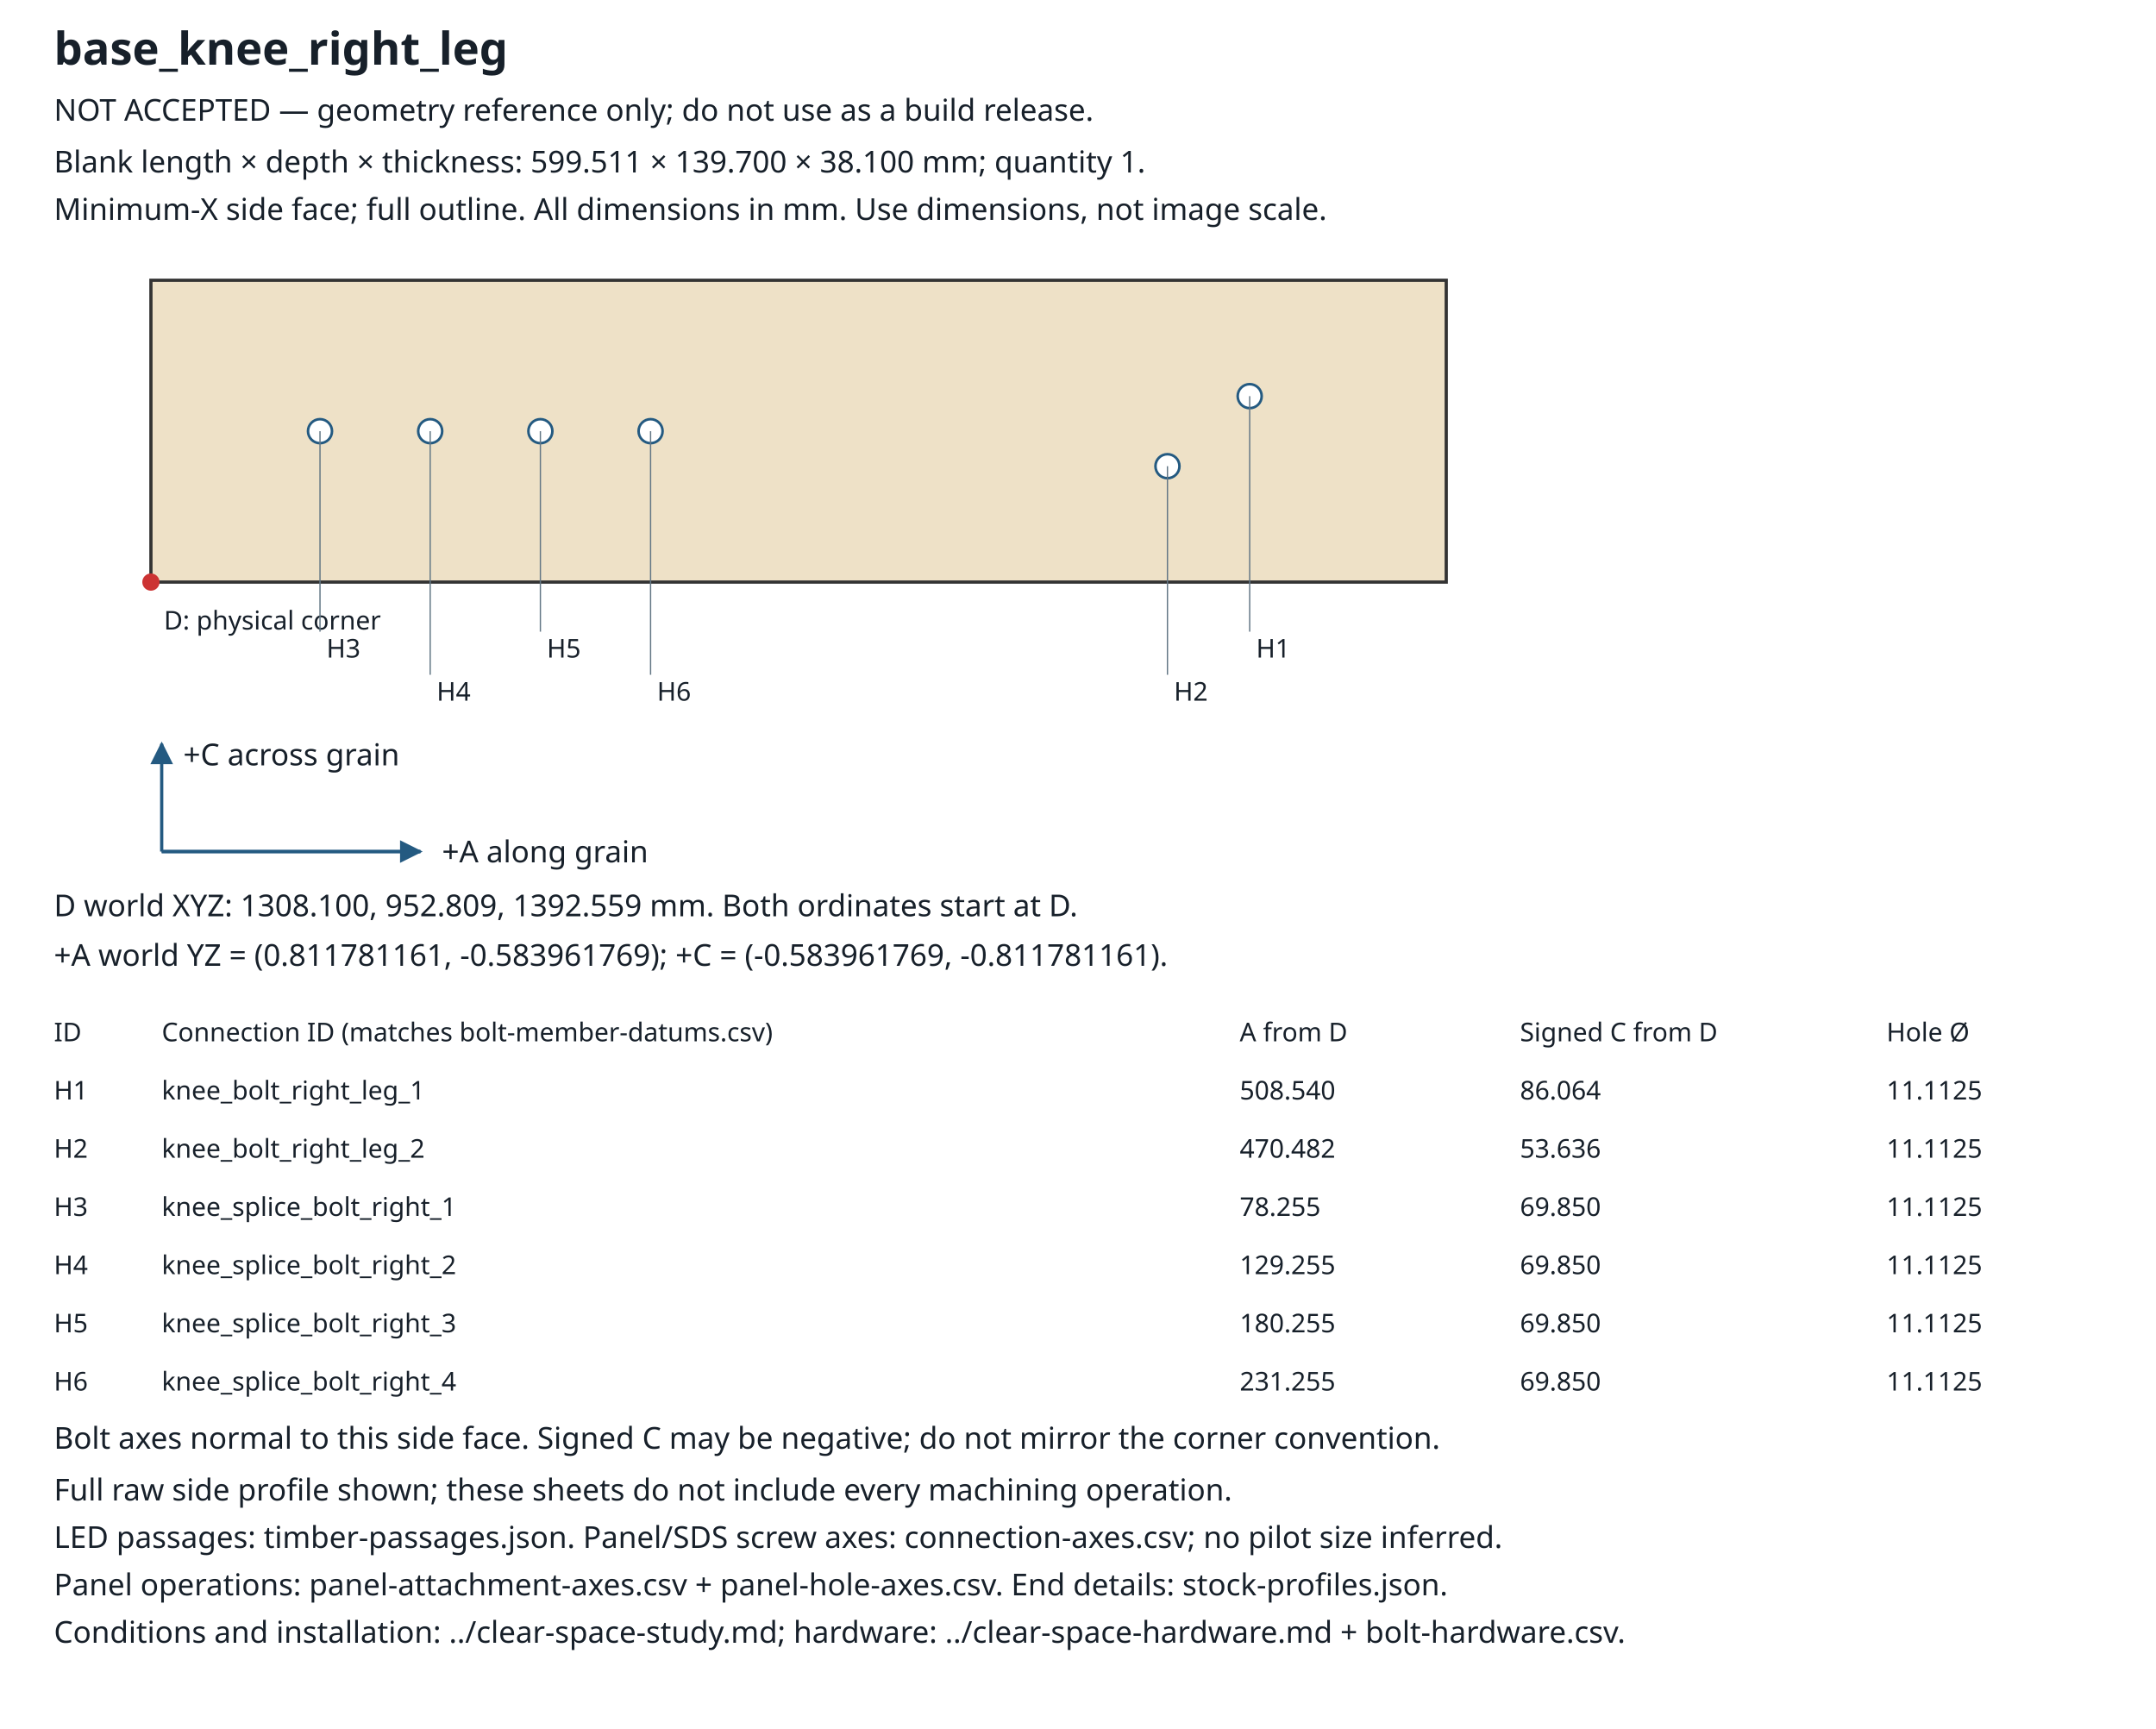
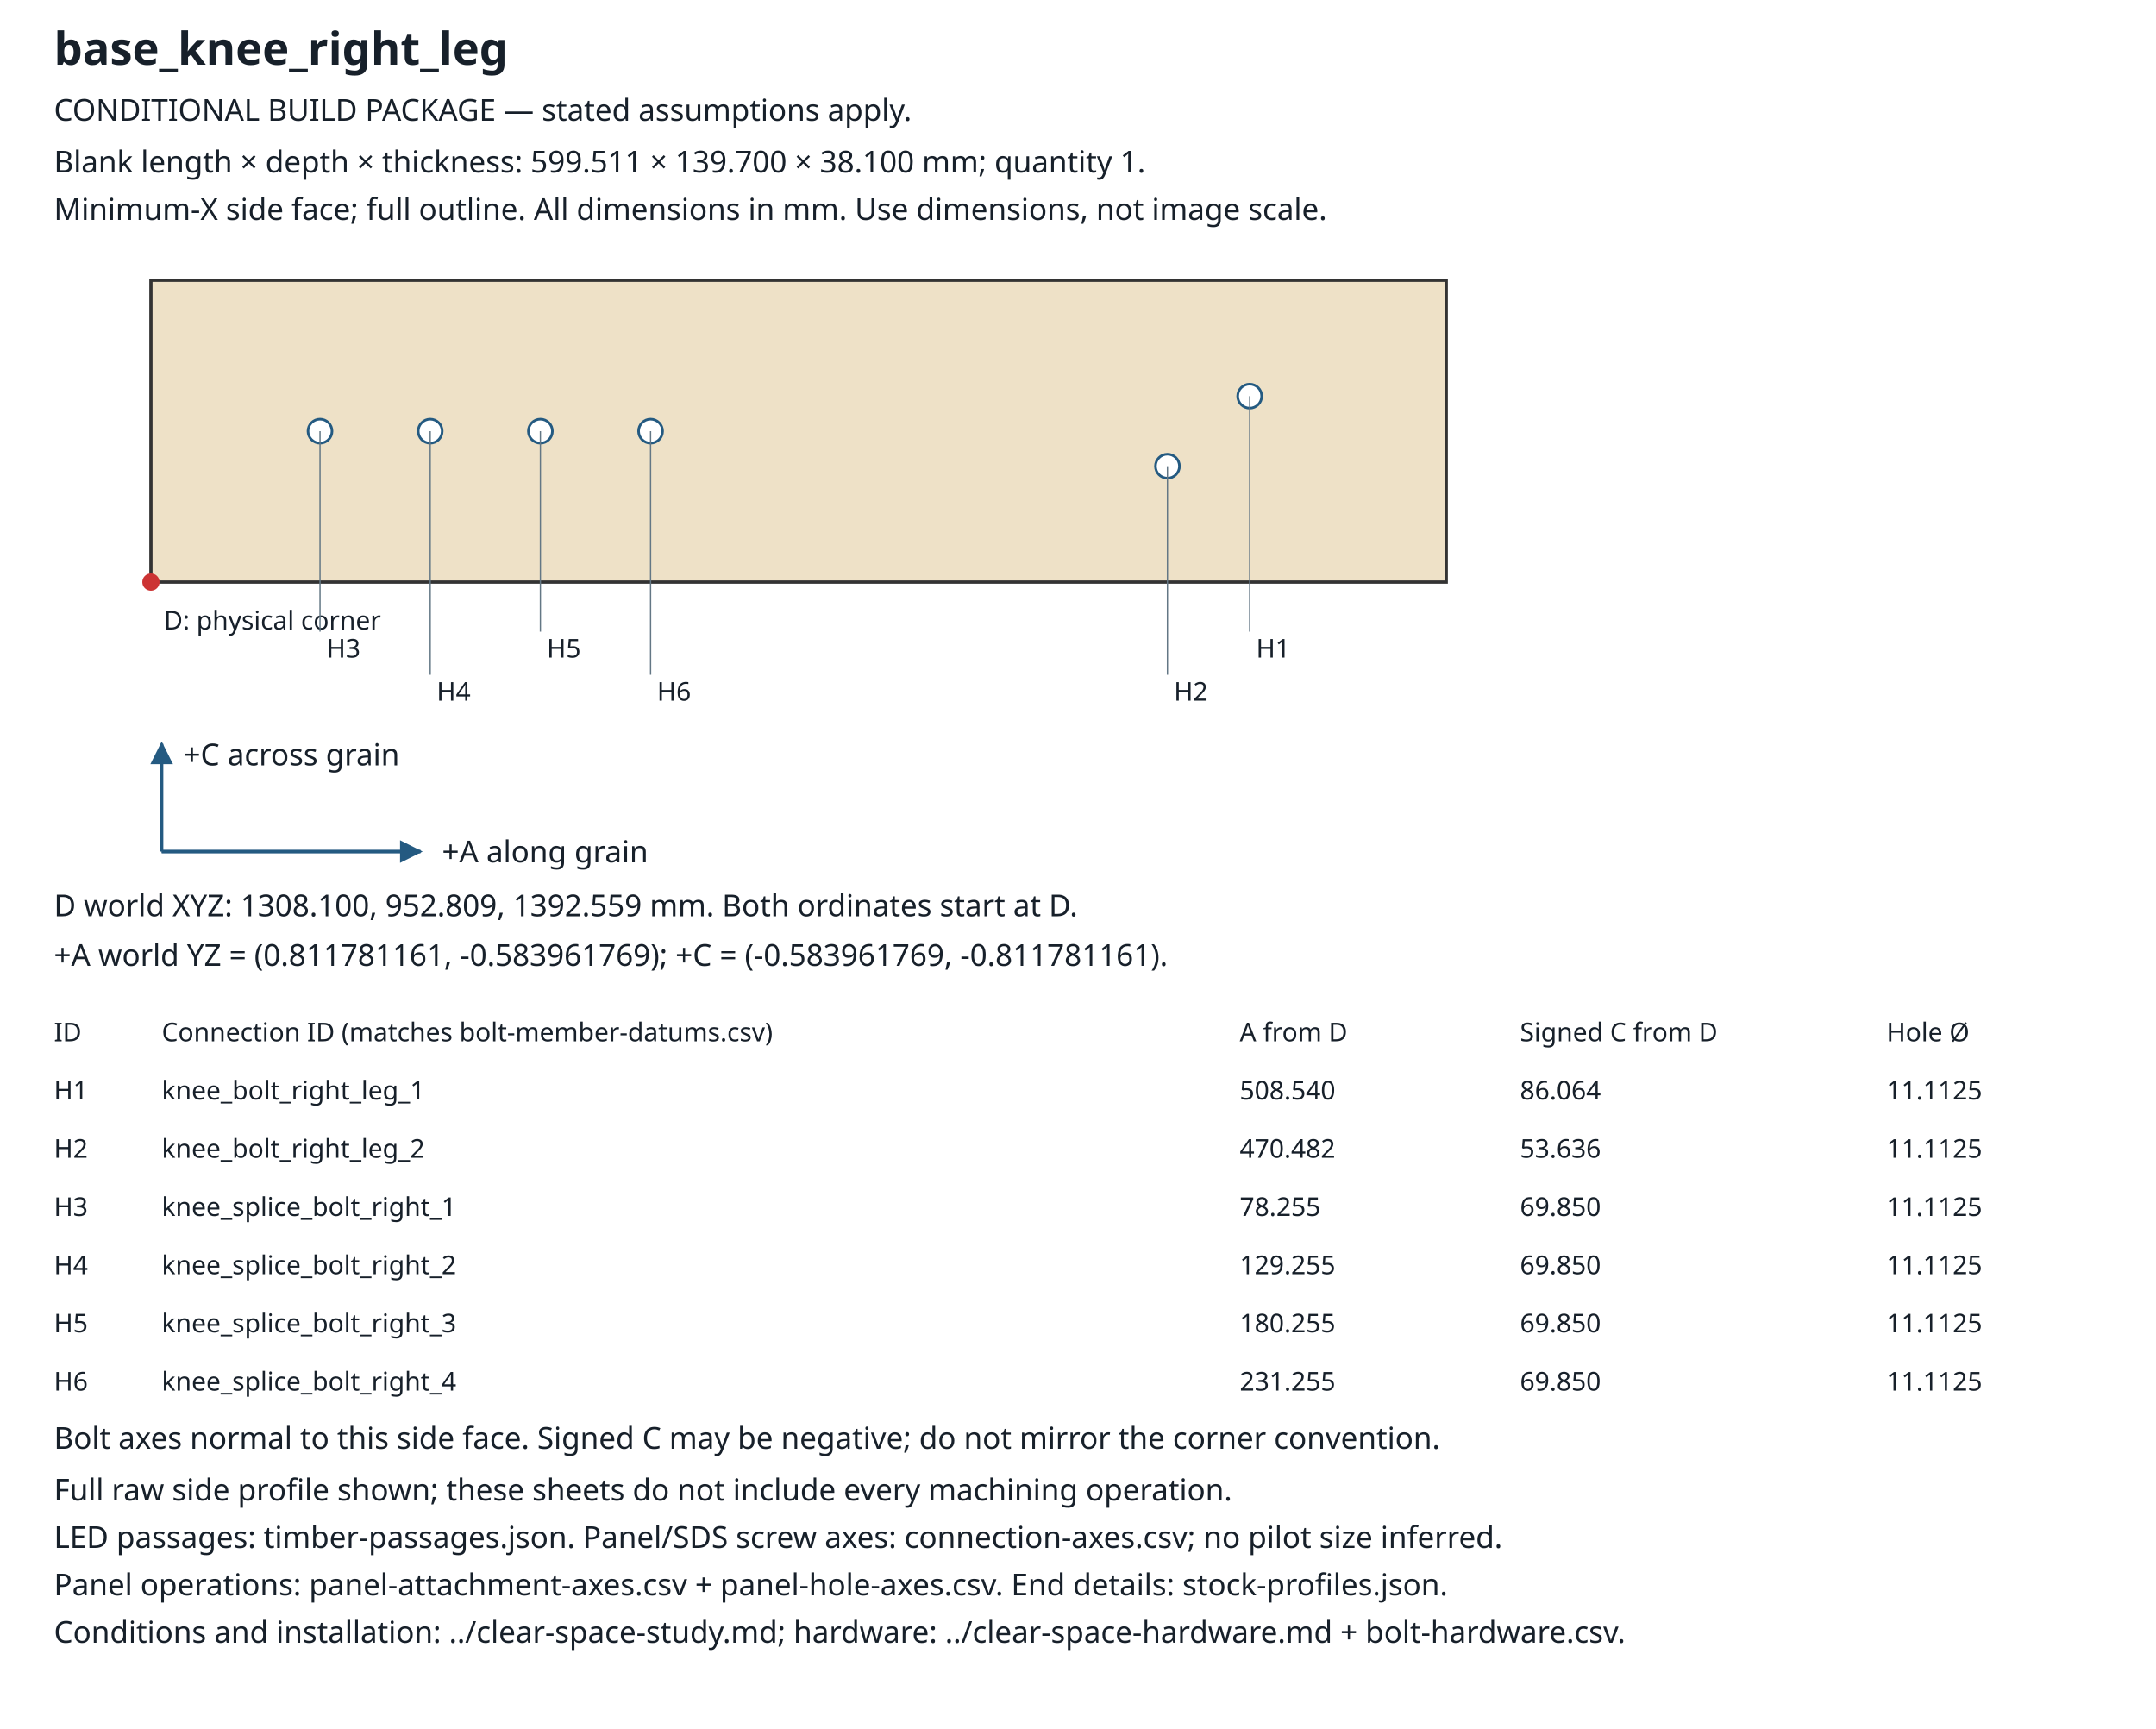
<svg xmlns="http://www.w3.org/2000/svg" width="1000" height="802" viewBox="0 0 1000 802">
  <rect width="100%" height="100%" fill="white" />
  <style>text{font-family:sans-serif;fill:#17202a;font-size:14px}.small{font-size:12px}.title{font-size:21px;font-weight:bold}</style>
  <defs>
    <marker id="arrow" viewBox="0 0 10 10" refX="9" refY="5" markerWidth="7" markerHeight="7" orient="auto-start-reverse">
      <path d="M0 0L10 5L0 10z" fill="#245a81" />
    </marker>
  </defs>
  <text x="25" y="30" class="title">base_knee_right_leg</text>
-   <text x="25" y="56" class="">NOT ACCEPTED — geometry reference only; do not use as a build release.</text>
+   <text x="25" y="56" class="">CONDITIONAL BUILD PACKAGE — stated assumptions apply.</text>
  <text x="25" y="80" class="">Blank length × depth × thickness: 599.511 × 139.700 × 38.100 mm; quantity 1.</text>
  <text x="25" y="102" class="">Minimum-X side face; full outline. All dimensions in mm. Use dimensions, not image scale.</text>
  <polygon points="70.000,270.000 670.798,270.000 670.798,130.000 70.000,130.000" fill="#eee1c7" stroke="#333" stroke-width="1.5" />
  <circle cx="70.0" cy="270.0" r="4" fill="#c33" />
  <text x="76.0" y="292.0" class="small">D: physical corner</text>
  <circle cx="579.632" cy="183.751" r="5.568" fill="white" stroke="#245a81" stroke-width="1.2" />
  <line x1="579.632" y1="183.751" x2="579.632" y2="293" stroke="#637785" stroke-width=".6" />
  <text x="582.632" y="305" class="small">H1</text>
  <circle cx="541.492" cy="216.249" r="5.568" fill="white" stroke="#245a81" stroke-width="1.2" />
  <line x1="541.492" y1="216.249" x2="541.492" y2="313" stroke="#637785" stroke-width=".6" />
  <text x="544.492" y="325" class="small">H2</text>
  <circle cx="148.424" cy="200" r="5.568" fill="white" stroke="#245a81" stroke-width="1.2" />
  <line x1="148.424" y1="200" x2="148.424" y2="293" stroke="#637785" stroke-width=".6" />
  <text x="151.424" y="305" class="small">H3</text>
  <circle cx="199.533" cy="200" r="5.568" fill="white" stroke="#245a81" stroke-width="1.2" />
  <line x1="199.533" y1="200" x2="199.533" y2="313" stroke="#637785" stroke-width=".6" />
  <text x="202.533" y="325" class="small">H4</text>
  <circle cx="250.643" cy="200" r="5.568" fill="white" stroke="#245a81" stroke-width="1.2" />
  <line x1="250.643" y1="200" x2="250.643" y2="293" stroke="#637785" stroke-width=".6" />
  <text x="253.643" y="305" class="small">H5</text>
  <circle cx="301.752" cy="200" r="5.568" fill="white" stroke="#245a81" stroke-width="1.2" />
  <line x1="301.752" y1="200" x2="301.752" y2="313" stroke="#637785" stroke-width=".6" />
  <text x="304.752" y="325" class="small">H6</text>
  <path d="M75 395H195M75 395V345" fill="none" stroke="#245a81" stroke-width="1.5" marker-end="url(#arrow)" />
  <path d="M75 395H195" fill="none" stroke="#245a81" stroke-width="1.5" marker-end="url(#arrow)" />
  <text x="205" y="400" class="">+A along grain</text>
  <text x="85" y="355" class="">+C across grain</text>
  <text x="25" y="425" class="">D world XYZ: 1308.100, 952.809, 1392.559 mm. Both ordinates start at D.</text>
  <text x="25" y="448" class="">+A world YZ = (0.811781161, -0.583961769); +C = (-0.583961769, -0.811781161).</text>
  <text x="25" y="483" class="small">ID</text>
  <text x="75" y="483" class="small">Connection ID (matches bolt-member-datums.csv)</text>
  <text x="575" y="483" class="small">A from D</text>
  <text x="705" y="483" class="small">Signed C from D</text>
  <text x="875" y="483" class="small">Hole Ø</text>
  <text x="25" y="510" class="small">H1</text>
  <text x="75" y="510" class="small">knee_bolt_right_leg_1</text>
  <text x="575" y="510" class="small">508.540</text>
  <text x="705" y="510" class="small">86.064</text>
  <text x="875" y="510" class="small">11.1125</text>
  <text x="25" y="537" class="small">H2</text>
  <text x="75" y="537" class="small">knee_bolt_right_leg_2</text>
  <text x="575" y="537" class="small">470.482</text>
  <text x="705" y="537" class="small">53.636</text>
  <text x="875" y="537" class="small">11.1125</text>
  <text x="25" y="564" class="small">H3</text>
  <text x="75" y="564" class="small">knee_splice_bolt_right_1</text>
  <text x="575" y="564" class="small">78.255</text>
  <text x="705" y="564" class="small">69.850</text>
  <text x="875" y="564" class="small">11.1125</text>
  <text x="25" y="591" class="small">H4</text>
  <text x="75" y="591" class="small">knee_splice_bolt_right_2</text>
  <text x="575" y="591" class="small">129.255</text>
  <text x="705" y="591" class="small">69.850</text>
  <text x="875" y="591" class="small">11.1125</text>
  <text x="25" y="618" class="small">H5</text>
  <text x="75" y="618" class="small">knee_splice_bolt_right_3</text>
  <text x="575" y="618" class="small">180.255</text>
  <text x="705" y="618" class="small">69.850</text>
  <text x="875" y="618" class="small">11.1125</text>
  <text x="25" y="645" class="small">H6</text>
  <text x="75" y="645" class="small">knee_splice_bolt_right_4</text>
  <text x="575" y="645" class="small">231.255</text>
  <text x="705" y="645" class="small">69.850</text>
  <text x="875" y="645" class="small">11.1125</text>
  <text x="25" y="672" class="">Bolt axes normal to this side face. Signed C may be negative; do not mirror the corner convention.</text>
  <text x="25" y="696" class="">Full raw side profile shown; these sheets do not include every machining operation.</text>
  <text x="25" y="718" class="">LED passages: timber-passages.json. Panel/SDS screw axes: connection-axes.csv; no pilot size inferred.</text>
  <text x="25" y="740" class="">Panel operations: panel-attachment-axes.csv + panel-hole-axes.csv. End details: stock-profiles.json.</text>
  <text x="25" y="762" class="">Conditions and installation: ../clear-space-study.md; hardware: ../clear-space-hardware.md + bolt-hardware.csv.</text>
</svg>
